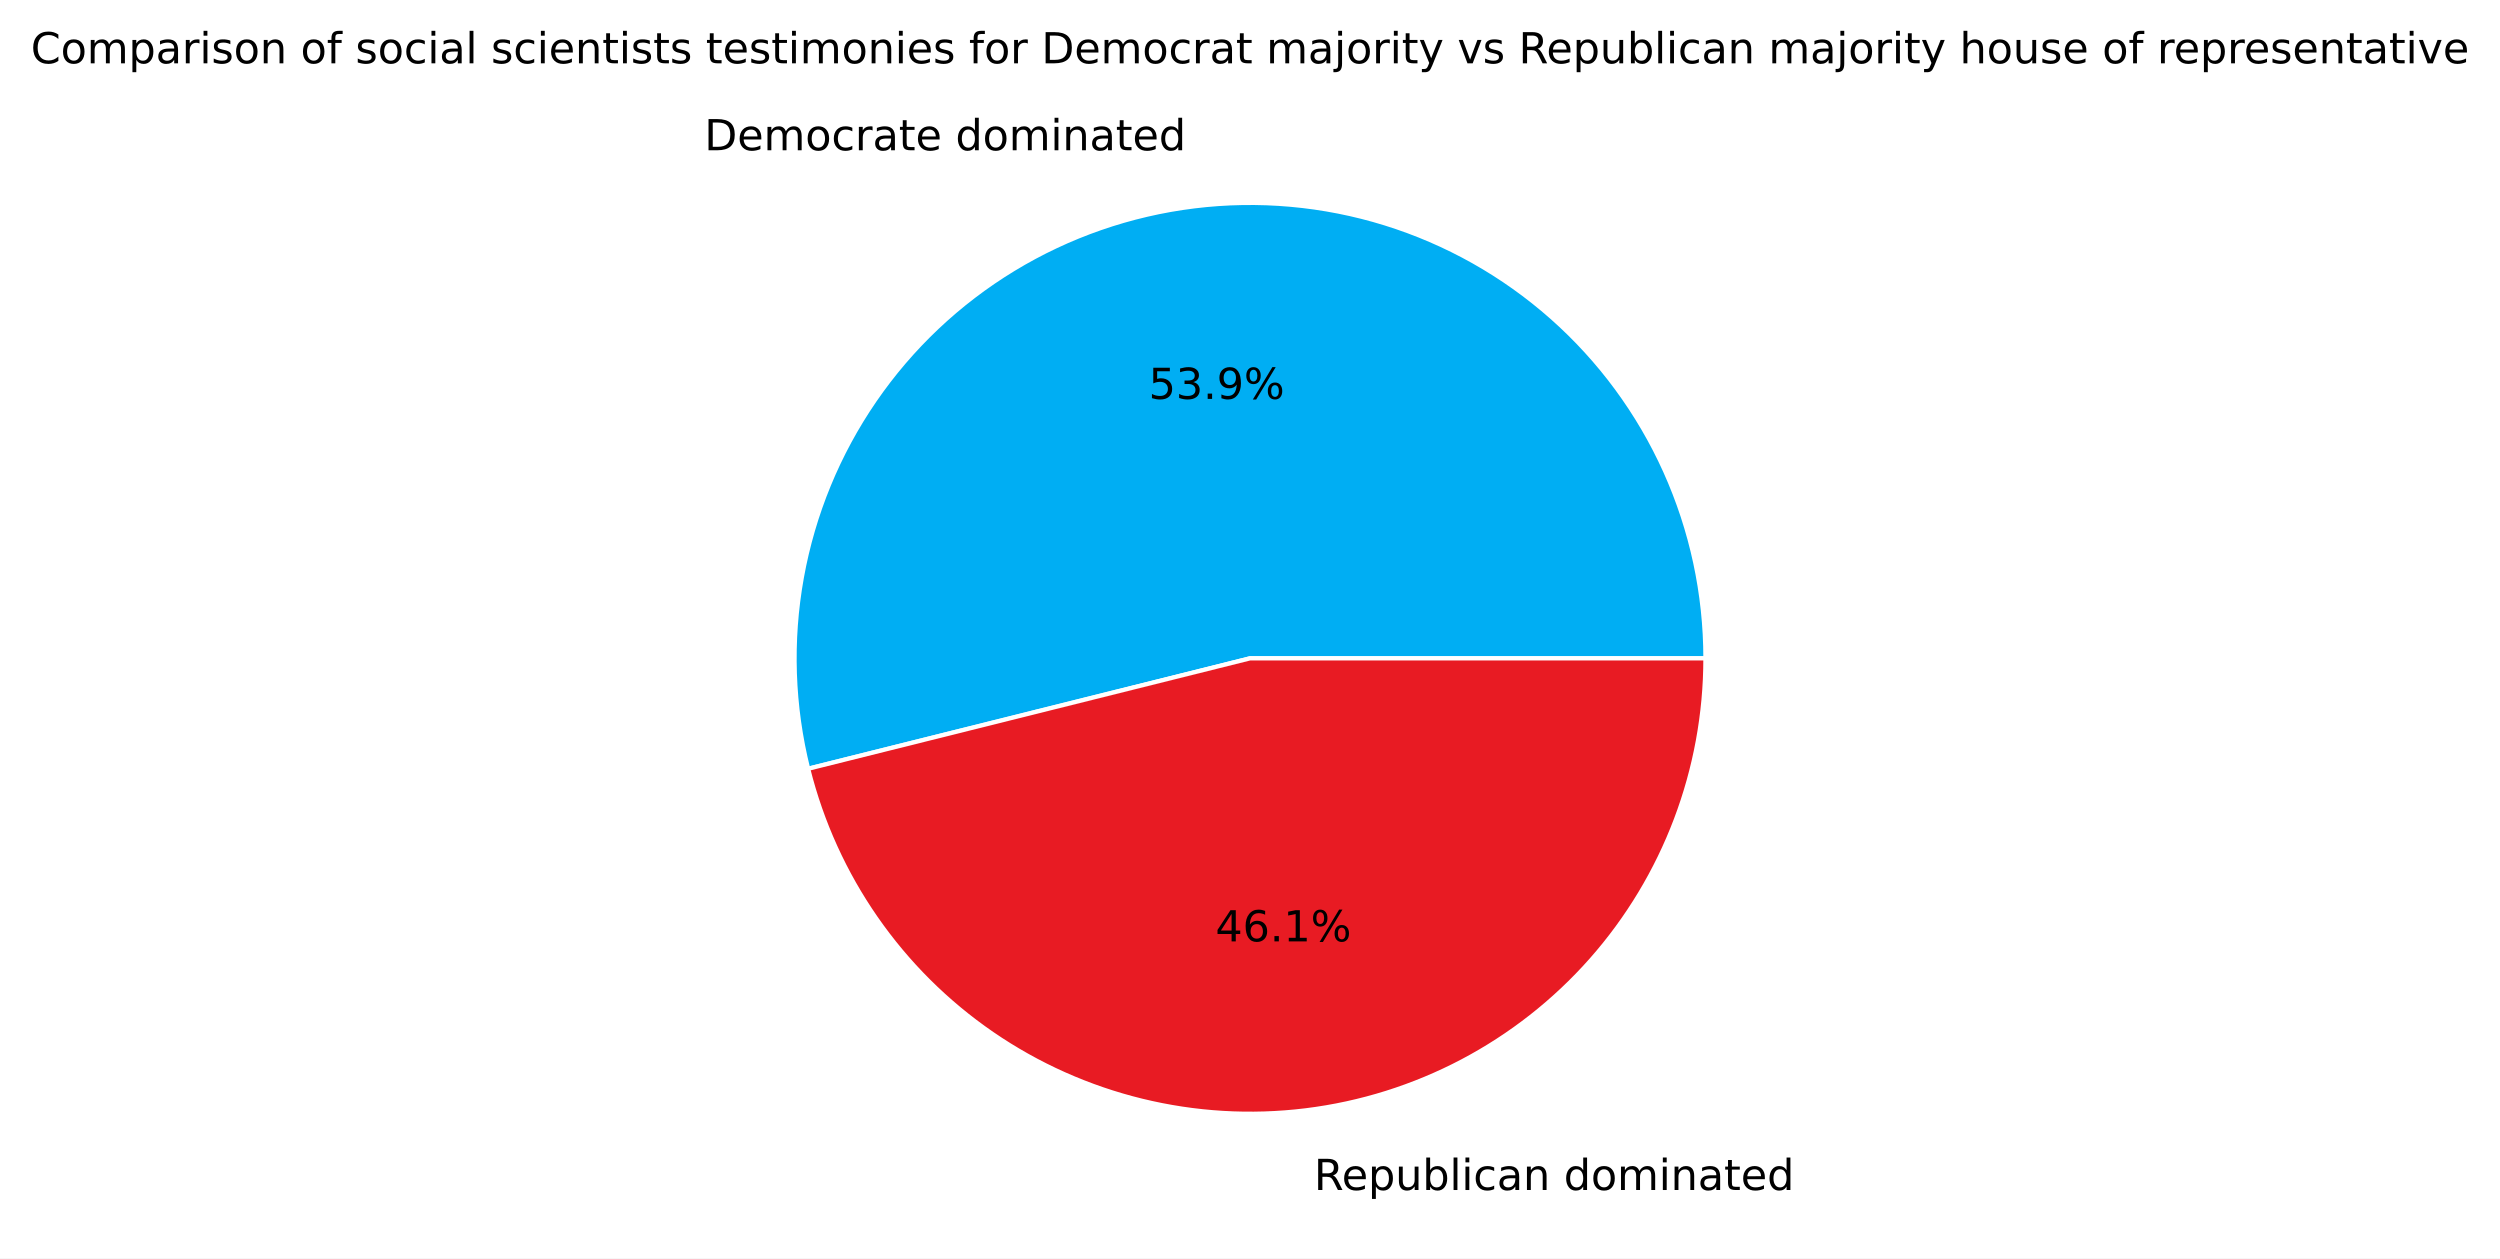
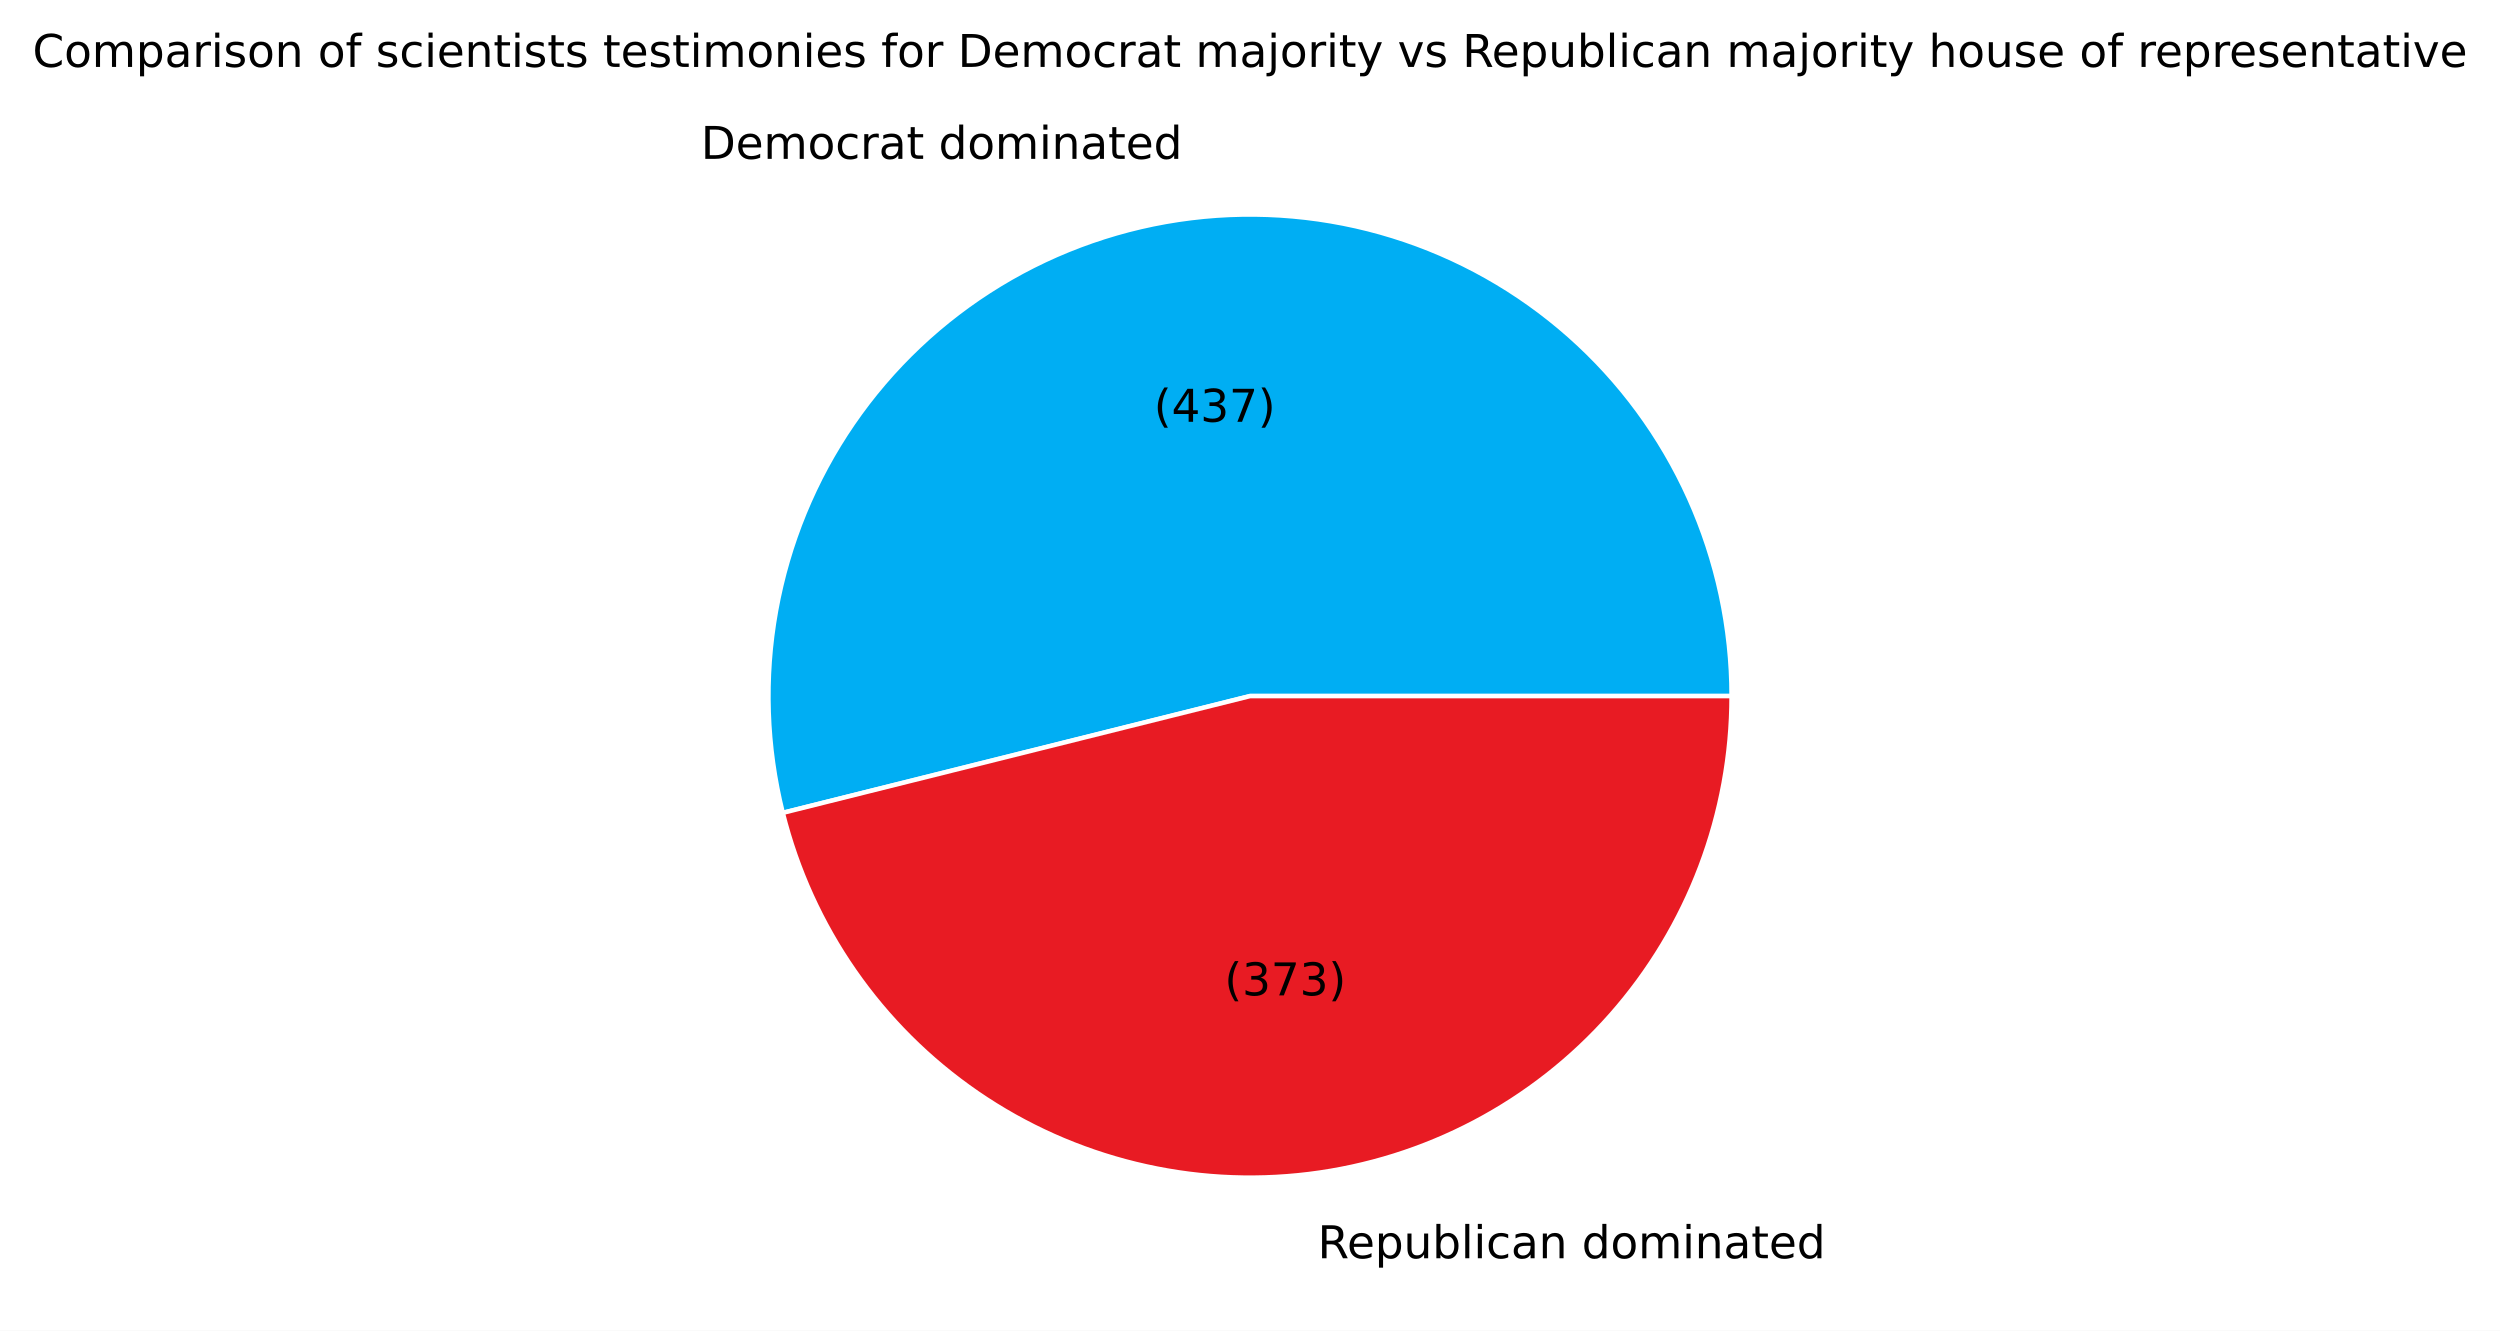
- <svg xmlns="http://www.w3.org/2000/svg" xmlns:xlink="http://www.w3.org/1999/xlink" width="584.255pt" height="294.11pt" viewBox="0 0 584.255 294.11" version="1.1">
+ <svg xmlns="http://www.w3.org/2000/svg" xmlns:xlink="http://www.w3.org/1999/xlink" width="552.566pt" height="294.11pt" viewBox="0 0 552.566 294.11" version="1.1">
  <defs>
    <style type="text/css">*{stroke-linejoin: round; stroke-linecap: butt}</style>
  </defs>
  <g id="figure_1">
    <g id="patch_1">
-       <path d="M 0 294.11  L 584.255 294.11  L 584.255 0  L 0 0  z " style="fill: #ffffff" />
+       <path d="M 0 294.11  L 552.566 294.11  L 552.566 0  L 0 0  z " style="fill: #ffffff" />
    </g>
    <g id="axes_1">
      <g id="patch_2">
-         <path d="M 398.572 153.854  C 398.572 138.779 395.369 123.874 389.177 110.129  C 382.984 96.384 373.942 84.111 362.649 74.123  C 351.357 64.135 338.071 56.659 323.673 52.191  C 309.274 47.724 294.09 46.365 279.127 48.206  C 264.165 50.048 249.763 55.047 236.877 62.872  C 223.991 70.697 212.914 81.17 204.38 93.598  C 195.846 106.025 190.048 120.125 187.373 134.961  C 184.697 149.797 185.203 165.034 188.858 179.66  L 292.127 153.854  L 398.572 153.854  z " style="fill: #00aef3; stroke: #ffffff; stroke-linejoin: miter" />
+         <path d="M 382.728 153.854  C 382.728 138.779 379.525 123.874 373.332 110.129  C 367.14 96.384 358.097 84.111 346.805 74.123  C 335.513 64.135 322.226 56.659 307.828 52.191  C 293.43 47.724 278.245 46.365 263.283 48.206  C 248.32 50.048 233.918 55.047 221.032 62.872  C 208.147 70.697 197.069 81.17 188.535 93.598  C 180.001 106.025 174.204 120.125 171.528 134.961  C 168.852 149.797 169.359 165.034 173.013 179.66  L 276.283 153.854  L 382.728 153.854  z " style="fill: #00aef3; stroke: #ffffff; stroke-linejoin: miter" />
      </g>
      <g id="patch_3">
-         <path d="M 188.858 179.66  C 195.154 204.857 210.46 226.9 231.871 241.602  C 253.281 256.305 279.349 262.674 305.127 259.502  C 330.905 256.33 354.652 243.831 371.859 224.376  C 389.066 204.922 398.572 179.827 398.572 153.854  L 292.127 153.854  L 188.858 179.66  z " style="fill: #e81b23; stroke: #ffffff; stroke-linejoin: miter" />
+         <path d="M 173.013 179.66  C 179.31 204.857 194.616 226.9 216.026 241.602  C 237.437 256.305 263.505 262.674 289.283 259.502  C 315.061 256.33 338.807 243.831 356.014 224.376  C 373.222 204.922 382.728 179.827 382.728 153.854  L 276.283 153.854  L 173.013 179.66  z " style="fill: #e81b23; stroke: #ffffff; stroke-linejoin: miter" />
      </g>
      <g id="matplotlib.axis_1" />
      <g id="matplotlib.axis_2" />
      <g id="text_1">
-         <g transform="translate(164.6024 35.11863) scale(0.1 -0.1)">
+         <g transform="translate(154.911 35.11863) scale(0.1 -0.1)">
          <defs>
            <path id="DejaVuSans-44" d="M 1259 4147  L 1259 519  L 2022 519  Q 2988 519 3436 956  Q 3884 1394 3884 2338  Q 3884 3275 3436 3711  Q 2988 4147 2022 4147  L 1259 4147  z M 628 4666  L 1925 4666  Q 3281 4666 3915 4102  Q 4550 3538 4550 2338  Q 4550 1131 3912 565  Q 3275 0 1925 0  L 628 0  L 628 4666  z " transform="scale(0.015625)" />
            <path id="DejaVuSans-65" d="M 3597 1894  L 3597 1613  L 953 1613  Q 991 1019 1311 708  Q 1631 397 2203 397  Q 2534 397 2845 478  Q 3156 559 3463 722  L 3463 178  Q 3153 47 2828 -22  Q 2503 -91 2169 -91  Q 1331 -91 842 396  Q 353 884 353 1716  Q 353 2575 817 3079  Q 1281 3584 2069 3584  Q 2775 3584 3186 3129  Q 3597 2675 3597 1894  z M 3022 2063  Q 3016 2534 2758 2815  Q 2500 3097 2075 3097  Q 1594 3097 1305 2825  Q 1016 2553 972 2059  L 3022 2063  z " transform="scale(0.015625)" />
            <path id="DejaVuSans-6d" d="M 3328 2828  Q 3544 3216 3844 3400  Q 4144 3584 4550 3584  Q 5097 3584 5394 3201  Q 5691 2819 5691 2113  L 5691 0  L 5113 0  L 5113 2094  Q 5113 2597 4934 2840  Q 4756 3084 4391 3084  Q 3944 3084 3684 2787  Q 3425 2491 3425 1978  L 3425 0  L 2847 0  L 2847 2094  Q 2847 2600 2669 2842  Q 2491 3084 2119 3084  Q 1678 3084 1418 2786  Q 1159 2488 1159 1978  L 1159 0  L 581 0  L 581 3500  L 1159 3500  L 1159 2956  Q 1356 3278 1631 3431  Q 1906 3584 2284 3584  Q 2666 3584 2933 3390  Q 3200 3197 3328 2828  z " transform="scale(0.015625)" />
            <path id="DejaVuSans-6f" d="M 1959 3097  Q 1497 3097 1228 2736  Q 959 2375 959 1747  Q 959 1119 1226 758  Q 1494 397 1959 397  Q 2419 397 2687 759  Q 2956 1122 2956 1747  Q 2956 2369 2687 2733  Q 2419 3097 1959 3097  z M 1959 3584  Q 2709 3584 3137 3096  Q 3566 2609 3566 1747  Q 3566 888 3137 398  Q 2709 -91 1959 -91  Q 1206 -91 779 398  Q 353 888 353 1747  Q 353 2609 779 3096  Q 1206 3584 1959 3584  z " transform="scale(0.015625)" />
            <path id="DejaVuSans-63" d="M 3122 3366  L 3122 2828  Q 2878 2963 2633 3030  Q 2388 3097 2138 3097  Q 1578 3097 1268 2742  Q 959 2388 959 1747  Q 959 1106 1268 751  Q 1578 397 2138 397  Q 2388 397 2633 464  Q 2878 531 3122 666  L 3122 134  Q 2881 22 2623 -34  Q 2366 -91 2075 -91  Q 1284 -91 818 406  Q 353 903 353 1747  Q 353 2603 823 3093  Q 1294 3584 2113 3584  Q 2378 3584 2631 3529  Q 2884 3475 3122 3366  z " transform="scale(0.015625)" />
            <path id="DejaVuSans-72" d="M 2631 2963  Q 2534 3019 2420 3045  Q 2306 3072 2169 3072  Q 1681 3072 1420 2755  Q 1159 2438 1159 1844  L 1159 0  L 581 0  L 581 3500  L 1159 3500  L 1159 2956  Q 1341 3275 1631 3429  Q 1922 3584 2338 3584  Q 2397 3584 2469 3576  Q 2541 3569 2628 3553  L 2631 2963  z " transform="scale(0.015625)" />
            <path id="DejaVuSans-61" d="M 2194 1759  Q 1497 1759 1228 1600  Q 959 1441 959 1056  Q 959 750 1161 570  Q 1363 391 1709 391  Q 2188 391 2477 730  Q 2766 1069 2766 1631  L 2766 1759  L 2194 1759  z M 3341 1997  L 3341 0  L 2766 0  L 2766 531  Q 2569 213 2275 61  Q 1981 -91 1556 -91  Q 1019 -91 701 211  Q 384 513 384 1019  Q 384 1609 779 1909  Q 1175 2209 1959 2209  L 2766 2209  L 2766 2266  Q 2766 2663 2505 2880  Q 2244 3097 1772 3097  Q 1472 3097 1187 3025  Q 903 2953 641 2809  L 641 3341  Q 956 3463 1253 3523  Q 1550 3584 1831 3584  Q 2591 3584 2966 3190  Q 3341 2797 3341 1997  z " transform="scale(0.015625)" />
            <path id="DejaVuSans-74" d="M 1172 4494  L 1172 3500  L 2356 3500  L 2356 3053  L 1172 3053  L 1172 1153  Q 1172 725 1289 603  Q 1406 481 1766 481  L 2356 481  L 2356 0  L 1766 0  Q 1100 0 847 248  Q 594 497 594 1153  L 594 3053  L 172 3053  L 172 3500  L 594 3500  L 594 4494  L 1172 4494  z " transform="scale(0.015625)" />
            <path id="DejaVuSans-20" transform="scale(0.015625)" />
            <path id="DejaVuSans-64" d="M 2906 2969  L 2906 4863  L 3481 4863  L 3481 0  L 2906 0  L 2906 525  Q 2725 213 2448 61  Q 2172 -91 1784 -91  Q 1150 -91 751 415  Q 353 922 353 1747  Q 353 2572 751 3078  Q 1150 3584 1784 3584  Q 2172 3584 2448 3432  Q 2725 3281 2906 2969  z M 947 1747  Q 947 1113 1208 752  Q 1469 391 1925 391  Q 2381 391 2643 752  Q 2906 1113 2906 1747  Q 2906 2381 2643 2742  Q 2381 3103 1925 3103  Q 1469 3103 1208 2742  Q 947 2381 947 1747  z " transform="scale(0.015625)" />
            <path id="DejaVuSans-69" d="M 603 3500  L 1178 3500  L 1178 0  L 603 0  L 603 3500  z M 603 4863  L 1178 4863  L 1178 4134  L 603 4134  L 603 4863  z " transform="scale(0.015625)" />
            <path id="DejaVuSans-6e" d="M 3513 2113  L 3513 0  L 2938 0  L 2938 2094  Q 2938 2591 2744 2837  Q 2550 3084 2163 3084  Q 1697 3084 1428 2787  Q 1159 2491 1159 1978  L 1159 0  L 581 0  L 581 3500  L 1159 3500  L 1159 2956  Q 1366 3272 1645 3428  Q 1925 3584 2291 3584  Q 2894 3584 3203 3211  Q 3513 2838 3513 2113  z " transform="scale(0.015625)" />
          </defs>
          <use xlink:href="#DejaVuSans-44" />
          <use xlink:href="#DejaVuSans-65" x="77.002" />
          <use xlink:href="#DejaVuSans-6d" x="138.525" />
          <use xlink:href="#DejaVuSans-6f" x="235.938" />
          <use xlink:href="#DejaVuSans-63" x="297.119" />
          <use xlink:href="#DejaVuSans-72" x="352.1" />
          <use xlink:href="#DejaVuSans-61" x="393.213" />
          <use xlink:href="#DejaVuSans-74" x="454.492" />
-           <use xlink:href="#DejaVuSans-65" x="493.701" />
-           <use xlink:href="#DejaVuSans-20" x="555.225" />
-           <use xlink:href="#DejaVuSans-64" x="587.012" />
-           <use xlink:href="#DejaVuSans-6f" x="650.488" />
-           <use xlink:href="#DejaVuSans-6d" x="711.67" />
-           <use xlink:href="#DejaVuSans-69" x="809.082" />
-           <use xlink:href="#DejaVuSans-6e" x="836.865" />
-           <use xlink:href="#DejaVuSans-61" x="900.244" />
-           <use xlink:href="#DejaVuSans-74" x="961.523" />
-           <use xlink:href="#DejaVuSans-65" x="1000.732" />
-           <use xlink:href="#DejaVuSans-64" x="1062.256" />
+           <use xlink:href="#DejaVuSans-20" x="493.701" />
+           <use xlink:href="#DejaVuSans-64" x="525.488" />
+           <use xlink:href="#DejaVuSans-6f" x="588.965" />
+           <use xlink:href="#DejaVuSans-6d" x="650.146" />
+           <use xlink:href="#DejaVuSans-69" x="747.559" />
+           <use xlink:href="#DejaVuSans-6e" x="775.342" />
+           <use xlink:href="#DejaVuSans-61" x="838.721" />
+           <use xlink:href="#DejaVuSans-74" x="900" />
+           <use xlink:href="#DejaVuSans-65" x="939.209" />
+           <use xlink:href="#DejaVuSans-64" x="1000.732" />
        </g>
      </g>
      <g id="text_2">
-         <g transform="translate(268.4438 93.22502) scale(0.1 -0.1)">
-           <defs>
-             <path id="DejaVuSans-35" d="M 691 4666  L 3169 4666  L 3169 4134  L 1269 4134  L 1269 2991  Q 1406 3038 1543 3061  Q 1681 3084 1819 3084  Q 2600 3084 3056 2656  Q 3513 2228 3513 1497  Q 3513 744 3044 326  Q 2575 -91 1722 -91  Q 1428 -91 1123 -41  Q 819 9 494 109  L 494 744  Q 775 591 1075 516  Q 1375 441 1709 441  Q 2250 441 2565 725  Q 2881 1009 2881 1497  Q 2881 1984 2565 2268  Q 2250 2553 1709 2553  Q 1456 2553 1204 2497  Q 953 2441 691 2322  L 691 4666  z " transform="scale(0.015625)" />
+         <g transform="translate(255.0375 93.22502) scale(0.1 -0.1)">
+           <defs>
+             <path id="DejaVuSans-28" d="M 1984 4856  Q 1566 4138 1362 3434  Q 1159 2731 1159 2009  Q 1159 1288 1364 580  Q 1569 -128 1984 -844  L 1484 -844  Q 1016 -109 783 600  Q 550 1309 550 2009  Q 550 2706 781 3412  Q 1013 4119 1484 4856  L 1984 4856  z " transform="scale(0.015625)" />
+             <path id="DejaVuSans-34" d="M 2419 4116  L 825 1625  L 2419 1625  L 2419 4116  z M 2253 4666  L 3047 4666  L 3047 1625  L 3713 1625  L 3713 1100  L 3047 1100  L 3047 0  L 2419 0  L 2419 1100  L 313 1100  L 313 1709  L 2253 4666  z " transform="scale(0.015625)" />
            <path id="DejaVuSans-33" d="M 2597 2516  Q 3050 2419 3304 2112  Q 3559 1806 3559 1356  Q 3559 666 3084 287  Q 2609 -91 1734 -91  Q 1441 -91 1130 -33  Q 819 25 488 141  L 488 750  Q 750 597 1062 519  Q 1375 441 1716 441  Q 2309 441 2620 675  Q 2931 909 2931 1356  Q 2931 1769 2642 2001  Q 2353 2234 1838 2234  L 1294 2234  L 1294 2753  L 1863 2753  Q 2328 2753 2575 2939  Q 2822 3125 2822 3475  Q 2822 3834 2567 4026  Q 2313 4219 1838 4219  Q 1578 4219 1281 4162  Q 984 4106 628 3988  L 628 4550  Q 988 4650 1302 4700  Q 1616 4750 1894 4750  Q 2613 4750 3031 4423  Q 3450 4097 3450 3541  Q 3450 3153 3228 2886  Q 3006 2619 2597 2516  z " transform="scale(0.015625)" />
-             <path id="DejaVuSans-2e" d="M 684 794  L 1344 794  L 1344 0  L 684 0  L 684 794  z " transform="scale(0.015625)" />
-             <path id="DejaVuSans-39" d="M 703 97  L 703 672  Q 941 559 1184 500  Q 1428 441 1663 441  Q 2288 441 2617 861  Q 2947 1281 2994 2138  Q 2813 1869 2534 1725  Q 2256 1581 1919 1581  Q 1219 1581 811 2004  Q 403 2428 403 3163  Q 403 3881 828 4315  Q 1253 4750 1959 4750  Q 2769 4750 3195 4129  Q 3622 3509 3622 2328  Q 3622 1225 3098 567  Q 2575 -91 1691 -91  Q 1453 -91 1209 -44  Q 966 3 703 97  z M 1959 2075  Q 2384 2075 2632 2365  Q 2881 2656 2881 3163  Q 2881 3666 2632 3958  Q 2384 4250 1959 4250  Q 1534 4250 1286 3958  Q 1038 3666 1038 3163  Q 1038 2656 1286 2365  Q 1534 2075 1959 2075  z " transform="scale(0.015625)" />
-             <path id="DejaVuSans-25" d="M 4653 2053  Q 4381 2053 4226 1822  Q 4072 1591 4072 1178  Q 4072 772 4226 539  Q 4381 306 4653 306  Q 4919 306 5073 539  Q 5228 772 5228 1178  Q 5228 1588 5073 1820  Q 4919 2053 4653 2053  z M 4653 2450  Q 5147 2450 5437 2106  Q 5728 1763 5728 1178  Q 5728 594 5436 251  Q 5144 -91 4653 -91  Q 4153 -91 3862 251  Q 3572 594 3572 1178  Q 3572 1766 3864 2108  Q 4156 2450 4653 2450  z M 1428 4353  Q 1159 4353 1004 4120  Q 850 3888 850 3481  Q 850 3069 1003 2837  Q 1156 2606 1428 2606  Q 1700 2606 1854 2837  Q 2009 3069 2009 3481  Q 2009 3884 1853 4118  Q 1697 4353 1428 4353  z M 4250 4750  L 4750 4750  L 1831 -91  L 1331 -91  L 4250 4750  z M 1428 4750  Q 1922 4750 2215 4408  Q 2509 4066 2509 3481  Q 2509 2891 2217 2550  Q 1925 2209 1428 2209  Q 931 2209 642 2551  Q 353 2894 353 3481  Q 353 4063 643 4406  Q 934 4750 1428 4750  z " transform="scale(0.015625)" />
-           </defs>
-           <use xlink:href="#DejaVuSans-35" />
-           <use xlink:href="#DejaVuSans-33" x="63.623" />
-           <use xlink:href="#DejaVuSans-2e" x="127.246" />
-           <use xlink:href="#DejaVuSans-39" x="159.033" />
-           <use xlink:href="#DejaVuSans-25" x="222.656" />
+             <path id="DejaVuSans-37" d="M 525 4666  L 3525 4666  L 3525 4397  L 1831 0  L 1172 0  L 2766 4134  L 525 4134  L 525 4666  z " transform="scale(0.015625)" />
+             <path id="DejaVuSans-29" d="M 513 4856  L 1013 4856  Q 1481 4119 1714 3412  Q 1947 2706 1947 2009  Q 1947 1309 1714 600  Q 1481 -109 1013 -844  L 513 -844  Q 928 -128 1133 580  Q 1338 1288 1338 2009  Q 1338 2731 1133 3434  Q 928 4138 513 4856  z " transform="scale(0.015625)" />
+           </defs>
+           <use xlink:href="#DejaVuSans-28" />
+           <use xlink:href="#DejaVuSans-34" x="39.014" />
+           <use xlink:href="#DejaVuSans-33" x="102.637" />
+           <use xlink:href="#DejaVuSans-37" x="166.26" />
+           <use xlink:href="#DejaVuSans-29" x="229.883" />
        </g>
      </g>
      <g id="text_3">
-         <g transform="translate(307.0773 278.109) scale(0.1 -0.1)">
+         <g transform="translate(291.2328 278.109) scale(0.1 -0.1)">
          <defs>
            <path id="DejaVuSans-52" d="M 2841 2188  Q 3044 2119 3236 1894  Q 3428 1669 3622 1275  L 4263 0  L 3584 0  L 2988 1197  Q 2756 1666 2539 1819  Q 2322 1972 1947 1972  L 1259 1972  L 1259 0  L 628 0  L 628 4666  L 2053 4666  Q 2853 4666 3247 4331  Q 3641 3997 3641 3322  Q 3641 2881 3436 2590  Q 3231 2300 2841 2188  z M 1259 4147  L 1259 2491  L 2053 2491  Q 2509 2491 2742 2702  Q 2975 2913 2975 3322  Q 2975 3731 2742 3939  Q 2509 4147 2053 4147  L 1259 4147  z " transform="scale(0.015625)" />
            <path id="DejaVuSans-70" d="M 1159 525  L 1159 -1331  L 581 -1331  L 581 3500  L 1159 3500  L 1159 2969  Q 1341 3281 1617 3432  Q 1894 3584 2278 3584  Q 2916 3584 3314 3078  Q 3713 2572 3713 1747  Q 3713 922 3314 415  Q 2916 -91 2278 -91  Q 1894 -91 1617 61  Q 1341 213 1159 525  z M 3116 1747  Q 3116 2381 2855 2742  Q 2594 3103 2138 3103  Q 1681 3103 1420 2742  Q 1159 2381 1159 1747  Q 1159 1113 1420 752  Q 1681 391 2138 391  Q 2594 391 2855 752  Q 3116 1113 3116 1747  z " transform="scale(0.015625)" />
            <path id="DejaVuSans-75" d="M 544 1381  L 544 3500  L 1119 3500  L 1119 1403  Q 1119 906 1312 657  Q 1506 409 1894 409  Q 2359 409 2629 706  Q 2900 1003 2900 1516  L 2900 3500  L 3475 3500  L 3475 0  L 2900 0  L 2900 538  Q 2691 219 2414 64  Q 2138 -91 1772 -91  Q 1169 -91 856 284  Q 544 659 544 1381  z M 1991 3584  L 1991 3584  z " transform="scale(0.015625)" />
            <path id="DejaVuSans-62" d="M 3116 1747  Q 3116 2381 2855 2742  Q 2594 3103 2138 3103  Q 1681 3103 1420 2742  Q 1159 2381 1159 1747  Q 1159 1113 1420 752  Q 1681 391 2138 391  Q 2594 391 2855 752  Q 3116 1113 3116 1747  z M 1159 2969  Q 1341 3281 1617 3432  Q 1894 3584 2278 3584  Q 2916 3584 3314 3078  Q 3713 2572 3713 1747  Q 3713 922 3314 415  Q 2916 -91 2278 -91  Q 1894 -91 1617 61  Q 1341 213 1159 525  L 1159 0  L 581 0  L 581 4863  L 1159 4863  L 1159 2969  z " transform="scale(0.015625)" />
            <path id="DejaVuSans-6c" d="M 603 4863  L 1178 4863  L 1178 0  L 603 0  L 603 4863  z " transform="scale(0.015625)" />
          </defs>
          <use xlink:href="#DejaVuSans-52" />
          <use xlink:href="#DejaVuSans-65" x="64.982" />
          <use xlink:href="#DejaVuSans-70" x="126.506" />
          <use xlink:href="#DejaVuSans-75" x="189.982" />
          <use xlink:href="#DejaVuSans-62" x="253.361" />
          <use xlink:href="#DejaVuSans-6c" x="316.838" />
          <use xlink:href="#DejaVuSans-69" x="344.621" />
          <use xlink:href="#DejaVuSans-63" x="372.404" />
          <use xlink:href="#DejaVuSans-61" x="427.385" />
          <use xlink:href="#DejaVuSans-6e" x="488.664" />
          <use xlink:href="#DejaVuSans-20" x="552.043" />
          <use xlink:href="#DejaVuSans-64" x="583.83" />
          <use xlink:href="#DejaVuSans-6f" x="647.307" />
          <use xlink:href="#DejaVuSans-6d" x="708.488" />
          <use xlink:href="#DejaVuSans-69" x="805.9" />
          <use xlink:href="#DejaVuSans-6e" x="833.684" />
          <use xlink:href="#DejaVuSans-61" x="897.062" />
          <use xlink:href="#DejaVuSans-74" x="958.342" />
          <use xlink:href="#DejaVuSans-65" x="997.551" />
          <use xlink:href="#DejaVuSans-64" x="1059.074" />
        </g>
      </g>
      <g id="text_4">
-         <g transform="translate(284.0437 220.0026) scale(0.1 -0.1)">
-           <defs>
-             <path id="DejaVuSans-34" d="M 2419 4116  L 825 1625  L 2419 1625  L 2419 4116  z M 2253 4666  L 3047 4666  L 3047 1625  L 3713 1625  L 3713 1100  L 3047 1100  L 3047 0  L 2419 0  L 2419 1100  L 313 1100  L 313 1709  L 2253 4666  z " transform="scale(0.015625)" />
-             <path id="DejaVuSans-36" d="M 2113 2584  Q 1688 2584 1439 2293  Q 1191 2003 1191 1497  Q 1191 994 1439 701  Q 1688 409 2113 409  Q 2538 409 2786 701  Q 3034 994 3034 1497  Q 3034 2003 2786 2293  Q 2538 2584 2113 2584  z M 3366 4563  L 3366 3988  Q 3128 4100 2886 4159  Q 2644 4219 2406 4219  Q 1781 4219 1451 3797  Q 1122 3375 1075 2522  Q 1259 2794 1537 2939  Q 1816 3084 2150 3084  Q 2853 3084 3261 2657  Q 3669 2231 3669 1497  Q 3669 778 3244 343  Q 2819 -91 2113 -91  Q 1303 -91 875 529  Q 447 1150 447 2328  Q 447 3434 972 4092  Q 1497 4750 2381 4750  Q 2619 4750 2861 4703  Q 3103 4656 3366 4563  z " transform="scale(0.015625)" />
-             <path id="DejaVuSans-31" d="M 794 531  L 1825 531  L 1825 4091  L 703 3866  L 703 4441  L 1819 4666  L 2450 4666  L 2450 531  L 3481 531  L 3481 0  L 794 0  L 794 531  z " transform="scale(0.015625)" />
-           </defs>
-           <use xlink:href="#DejaVuSans-34" />
-           <use xlink:href="#DejaVuSans-36" x="63.623" />
-           <use xlink:href="#DejaVuSans-2e" x="127.246" />
-           <use xlink:href="#DejaVuSans-31" x="159.033" />
-           <use xlink:href="#DejaVuSans-25" x="222.656" />
+         <g transform="translate(270.6375 220.0026) scale(0.1 -0.1)">
+           <use xlink:href="#DejaVuSans-28" />
+           <use xlink:href="#DejaVuSans-33" x="39.014" />
+           <use xlink:href="#DejaVuSans-37" x="102.637" />
+           <use xlink:href="#DejaVuSans-33" x="166.26" />
+           <use xlink:href="#DejaVuSans-29" x="229.883" />
        </g>
      </g>
      <g id="text_5">
        <g transform="translate(7.2 14.79844) scale(0.1 -0.1)">
          <defs>
            <path id="DejaVuSans-43" d="M 4122 4306  L 4122 3641  Q 3803 3938 3442 4084  Q 3081 4231 2675 4231  Q 1875 4231 1450 3742  Q 1025 3253 1025 2328  Q 1025 1406 1450 917  Q 1875 428 2675 428  Q 3081 428 3442 575  Q 3803 722 4122 1019  L 4122 359  Q 3791 134 3420 21  Q 3050 -91 2638 -91  Q 1578 -91 968 557  Q 359 1206 359 2328  Q 359 3453 968 4101  Q 1578 4750 2638 4750  Q 3056 4750 3426 4639  Q 3797 4528 4122 4306  z " transform="scale(0.015625)" />
            <path id="DejaVuSans-73" d="M 2834 3397  L 2834 2853  Q 2591 2978 2328 3040  Q 2066 3103 1784 3103  Q 1356 3103 1142 2972  Q 928 2841 928 2578  Q 928 2378 1081 2264  Q 1234 2150 1697 2047  L 1894 2003  Q 2506 1872 2764 1633  Q 3022 1394 3022 966  Q 3022 478 2636 193  Q 2250 -91 1575 -91  Q 1294 -91 989 -36  Q 684 19 347 128  L 347 722  Q 666 556 975 473  Q 1284 391 1588 391  Q 1994 391 2212 530  Q 2431 669 2431 922  Q 2431 1156 2273 1281  Q 2116 1406 1581 1522  L 1381 1569  Q 847 1681 609 1914  Q 372 2147 372 2553  Q 372 3047 722 3315  Q 1072 3584 1716 3584  Q 2034 3584 2315 3537  Q 2597 3491 2834 3397  z " transform="scale(0.015625)" />
            <path id="DejaVuSans-66" d="M 2375 4863  L 2375 4384  L 1825 4384  Q 1516 4384 1395 4259  Q 1275 4134 1275 3809  L 1275 3500  L 2222 3500  L 2222 3053  L 1275 3053  L 1275 0  L 697 0  L 697 3053  L 147 3053  L 147 3500  L 697 3500  L 697 3744  Q 697 4328 969 4595  Q 1241 4863 1831 4863  L 2375 4863  z " transform="scale(0.015625)" />
            <path id="DejaVuSans-6a" d="M 603 3500  L 1178 3500  L 1178 -63  Q 1178 -731 923 -1031  Q 669 -1331 103 -1331  L -116 -1331  L -116 -844  L 38 -844  Q 366 -844 484 -692  Q 603 -541 603 -63  L 603 3500  z M 603 4863  L 1178 4863  L 1178 4134  L 603 4134  L 603 4863  z " transform="scale(0.015625)" />
            <path id="DejaVuSans-79" d="M 2059 -325  Q 1816 -950 1584 -1140  Q 1353 -1331 966 -1331  L 506 -1331  L 506 -850  L 844 -850  Q 1081 -850 1212 -737  Q 1344 -625 1503 -206  L 1606 56  L 191 3500  L 800 3500  L 1894 763  L 2988 3500  L 3597 3500  L 2059 -325  z " transform="scale(0.015625)" />
            <path id="DejaVuSans-76" d="M 191 3500  L 800 3500  L 1894 563  L 2988 3500  L 3597 3500  L 2284 0  L 1503 0  L 191 3500  z " transform="scale(0.015625)" />
            <path id="DejaVuSans-68" d="M 3513 2113  L 3513 0  L 2938 0  L 2938 2094  Q 2938 2591 2744 2837  Q 2550 3084 2163 3084  Q 1697 3084 1428 2787  Q 1159 2491 1159 1978  L 1159 0  L 581 0  L 581 4863  L 1159 4863  L 1159 2956  Q 1366 3272 1645 3428  Q 1925 3584 2291 3584  Q 2894 3584 3203 3211  Q 3513 2838 3513 2113  z " transform="scale(0.015625)" />
          </defs>
          <use xlink:href="#DejaVuSans-43" />
          <use xlink:href="#DejaVuSans-6f" x="69.824" />
          <use xlink:href="#DejaVuSans-6d" x="131.006" />
          <use xlink:href="#DejaVuSans-70" x="228.418" />
          <use xlink:href="#DejaVuSans-61" x="291.895" />
          <use xlink:href="#DejaVuSans-72" x="353.174" />
          <use xlink:href="#DejaVuSans-69" x="394.287" />
          <use xlink:href="#DejaVuSans-73" x="422.07" />
          <use xlink:href="#DejaVuSans-6f" x="474.17" />
          <use xlink:href="#DejaVuSans-6e" x="535.352" />
          <use xlink:href="#DejaVuSans-20" x="598.73" />
          <use xlink:href="#DejaVuSans-6f" x="630.518" />
          <use xlink:href="#DejaVuSans-66" x="691.699" />
          <use xlink:href="#DejaVuSans-20" x="726.904" />
          <use xlink:href="#DejaVuSans-73" x="758.691" />
-           <use xlink:href="#DejaVuSans-6f" x="810.791" />
-           <use xlink:href="#DejaVuSans-63" x="871.973" />
-           <use xlink:href="#DejaVuSans-69" x="926.953" />
-           <use xlink:href="#DejaVuSans-61" x="954.736" />
-           <use xlink:href="#DejaVuSans-6c" x="1016.016" />
-           <use xlink:href="#DejaVuSans-20" x="1043.799" />
-           <use xlink:href="#DejaVuSans-73" x="1075.586" />
-           <use xlink:href="#DejaVuSans-63" x="1127.686" />
-           <use xlink:href="#DejaVuSans-69" x="1182.666" />
-           <use xlink:href="#DejaVuSans-65" x="1210.449" />
-           <use xlink:href="#DejaVuSans-6e" x="1271.973" />
-           <use xlink:href="#DejaVuSans-74" x="1335.352" />
-           <use xlink:href="#DejaVuSans-69" x="1374.561" />
-           <use xlink:href="#DejaVuSans-73" x="1402.344" />
-           <use xlink:href="#DejaVuSans-74" x="1454.443" />
-           <use xlink:href="#DejaVuSans-73" x="1493.652" />
-           <use xlink:href="#DejaVuSans-20" x="1545.752" />
-           <use xlink:href="#DejaVuSans-74" x="1577.539" />
-           <use xlink:href="#DejaVuSans-65" x="1616.748" />
-           <use xlink:href="#DejaVuSans-73" x="1678.271" />
-           <use xlink:href="#DejaVuSans-74" x="1730.371" />
-           <use xlink:href="#DejaVuSans-69" x="1769.58" />
-           <use xlink:href="#DejaVuSans-6d" x="1797.363" />
-           <use xlink:href="#DejaVuSans-6f" x="1894.775" />
-           <use xlink:href="#DejaVuSans-6e" x="1955.957" />
-           <use xlink:href="#DejaVuSans-69" x="2019.336" />
-           <use xlink:href="#DejaVuSans-65" x="2047.119" />
-           <use xlink:href="#DejaVuSans-73" x="2108.643" />
-           <use xlink:href="#DejaVuSans-20" x="2160.742" />
-           <use xlink:href="#DejaVuSans-66" x="2192.529" />
-           <use xlink:href="#DejaVuSans-6f" x="2227.734" />
-           <use xlink:href="#DejaVuSans-72" x="2288.916" />
-           <use xlink:href="#DejaVuSans-20" x="2330.029" />
-           <use xlink:href="#DejaVuSans-44" x="2361.816" />
-           <use xlink:href="#DejaVuSans-65" x="2438.818" />
-           <use xlink:href="#DejaVuSans-6d" x="2500.342" />
-           <use xlink:href="#DejaVuSans-6f" x="2597.754" />
-           <use xlink:href="#DejaVuSans-63" x="2658.936" />
-           <use xlink:href="#DejaVuSans-72" x="2713.916" />
-           <use xlink:href="#DejaVuSans-61" x="2755.029" />
-           <use xlink:href="#DejaVuSans-74" x="2816.309" />
-           <use xlink:href="#DejaVuSans-20" x="2855.518" />
-           <use xlink:href="#DejaVuSans-6d" x="2887.305" />
-           <use xlink:href="#DejaVuSans-61" x="2984.717" />
-           <use xlink:href="#DejaVuSans-6a" x="3045.996" />
-           <use xlink:href="#DejaVuSans-6f" x="3073.779" />
-           <use xlink:href="#DejaVuSans-72" x="3134.961" />
-           <use xlink:href="#DejaVuSans-69" x="3176.074" />
-           <use xlink:href="#DejaVuSans-74" x="3203.857" />
-           <use xlink:href="#DejaVuSans-79" x="3243.066" />
-           <use xlink:href="#DejaVuSans-20" x="3302.246" />
-           <use xlink:href="#DejaVuSans-76" x="3334.033" />
-           <use xlink:href="#DejaVuSans-73" x="3393.213" />
-           <use xlink:href="#DejaVuSans-20" x="3445.312" />
-           <use xlink:href="#DejaVuSans-52" x="3477.1" />
-           <use xlink:href="#DejaVuSans-65" x="3542.082" />
-           <use xlink:href="#DejaVuSans-70" x="3603.605" />
-           <use xlink:href="#DejaVuSans-75" x="3667.082" />
-           <use xlink:href="#DejaVuSans-62" x="3730.461" />
-           <use xlink:href="#DejaVuSans-6c" x="3793.938" />
-           <use xlink:href="#DejaVuSans-69" x="3821.721" />
-           <use xlink:href="#DejaVuSans-63" x="3849.504" />
-           <use xlink:href="#DejaVuSans-61" x="3904.484" />
-           <use xlink:href="#DejaVuSans-6e" x="3965.764" />
-           <use xlink:href="#DejaVuSans-20" x="4029.143" />
-           <use xlink:href="#DejaVuSans-6d" x="4060.93" />
-           <use xlink:href="#DejaVuSans-61" x="4158.342" />
-           <use xlink:href="#DejaVuSans-6a" x="4219.621" />
-           <use xlink:href="#DejaVuSans-6f" x="4247.404" />
-           <use xlink:href="#DejaVuSans-72" x="4308.586" />
-           <use xlink:href="#DejaVuSans-69" x="4349.699" />
-           <use xlink:href="#DejaVuSans-74" x="4377.482" />
-           <use xlink:href="#DejaVuSans-79" x="4416.691" />
-           <use xlink:href="#DejaVuSans-20" x="4475.871" />
-           <use xlink:href="#DejaVuSans-68" x="4507.658" />
-           <use xlink:href="#DejaVuSans-6f" x="4571.037" />
-           <use xlink:href="#DejaVuSans-75" x="4632.219" />
-           <use xlink:href="#DejaVuSans-73" x="4695.598" />
-           <use xlink:href="#DejaVuSans-65" x="4747.697" />
-           <use xlink:href="#DejaVuSans-20" x="4809.221" />
-           <use xlink:href="#DejaVuSans-6f" x="4841.008" />
-           <use xlink:href="#DejaVuSans-66" x="4902.189" />
-           <use xlink:href="#DejaVuSans-20" x="4937.395" />
-           <use xlink:href="#DejaVuSans-72" x="4969.182" />
-           <use xlink:href="#DejaVuSans-65" x="5008.045" />
-           <use xlink:href="#DejaVuSans-70" x="5069.568" />
-           <use xlink:href="#DejaVuSans-72" x="5133.045" />
-           <use xlink:href="#DejaVuSans-65" x="5171.908" />
-           <use xlink:href="#DejaVuSans-73" x="5233.432" />
-           <use xlink:href="#DejaVuSans-65" x="5285.531" />
-           <use xlink:href="#DejaVuSans-6e" x="5347.055" />
-           <use xlink:href="#DejaVuSans-74" x="5410.434" />
-           <use xlink:href="#DejaVuSans-61" x="5449.643" />
-           <use xlink:href="#DejaVuSans-74" x="5510.922" />
-           <use xlink:href="#DejaVuSans-69" x="5550.131" />
-           <use xlink:href="#DejaVuSans-76" x="5577.914" />
-           <use xlink:href="#DejaVuSans-65" x="5637.094" />
+           <use xlink:href="#DejaVuSans-63" x="810.791" />
+           <use xlink:href="#DejaVuSans-69" x="865.771" />
+           <use xlink:href="#DejaVuSans-65" x="893.555" />
+           <use xlink:href="#DejaVuSans-6e" x="955.078" />
+           <use xlink:href="#DejaVuSans-74" x="1018.457" />
+           <use xlink:href="#DejaVuSans-69" x="1057.666" />
+           <use xlink:href="#DejaVuSans-73" x="1085.449" />
+           <use xlink:href="#DejaVuSans-74" x="1137.549" />
+           <use xlink:href="#DejaVuSans-73" x="1176.758" />
+           <use xlink:href="#DejaVuSans-20" x="1228.857" />
+           <use xlink:href="#DejaVuSans-74" x="1260.645" />
+           <use xlink:href="#DejaVuSans-65" x="1299.854" />
+           <use xlink:href="#DejaVuSans-73" x="1361.377" />
+           <use xlink:href="#DejaVuSans-74" x="1413.477" />
+           <use xlink:href="#DejaVuSans-69" x="1452.686" />
+           <use xlink:href="#DejaVuSans-6d" x="1480.469" />
+           <use xlink:href="#DejaVuSans-6f" x="1577.881" />
+           <use xlink:href="#DejaVuSans-6e" x="1639.062" />
+           <use xlink:href="#DejaVuSans-69" x="1702.441" />
+           <use xlink:href="#DejaVuSans-65" x="1730.225" />
+           <use xlink:href="#DejaVuSans-73" x="1791.748" />
+           <use xlink:href="#DejaVuSans-20" x="1843.848" />
+           <use xlink:href="#DejaVuSans-66" x="1875.635" />
+           <use xlink:href="#DejaVuSans-6f" x="1910.84" />
+           <use xlink:href="#DejaVuSans-72" x="1972.021" />
+           <use xlink:href="#DejaVuSans-20" x="2013.135" />
+           <use xlink:href="#DejaVuSans-44" x="2044.922" />
+           <use xlink:href="#DejaVuSans-65" x="2121.924" />
+           <use xlink:href="#DejaVuSans-6d" x="2183.447" />
+           <use xlink:href="#DejaVuSans-6f" x="2280.859" />
+           <use xlink:href="#DejaVuSans-63" x="2342.041" />
+           <use xlink:href="#DejaVuSans-72" x="2397.021" />
+           <use xlink:href="#DejaVuSans-61" x="2438.135" />
+           <use xlink:href="#DejaVuSans-74" x="2499.414" />
+           <use xlink:href="#DejaVuSans-20" x="2538.623" />
+           <use xlink:href="#DejaVuSans-6d" x="2570.41" />
+           <use xlink:href="#DejaVuSans-61" x="2667.822" />
+           <use xlink:href="#DejaVuSans-6a" x="2729.102" />
+           <use xlink:href="#DejaVuSans-6f" x="2756.885" />
+           <use xlink:href="#DejaVuSans-72" x="2818.066" />
+           <use xlink:href="#DejaVuSans-69" x="2859.18" />
+           <use xlink:href="#DejaVuSans-74" x="2886.963" />
+           <use xlink:href="#DejaVuSans-79" x="2926.172" />
+           <use xlink:href="#DejaVuSans-20" x="2985.352" />
+           <use xlink:href="#DejaVuSans-76" x="3017.139" />
+           <use xlink:href="#DejaVuSans-73" x="3076.318" />
+           <use xlink:href="#DejaVuSans-20" x="3128.418" />
+           <use xlink:href="#DejaVuSans-52" x="3160.205" />
+           <use xlink:href="#DejaVuSans-65" x="3225.188" />
+           <use xlink:href="#DejaVuSans-70" x="3286.711" />
+           <use xlink:href="#DejaVuSans-75" x="3350.188" />
+           <use xlink:href="#DejaVuSans-62" x="3413.566" />
+           <use xlink:href="#DejaVuSans-6c" x="3477.043" />
+           <use xlink:href="#DejaVuSans-69" x="3504.826" />
+           <use xlink:href="#DejaVuSans-63" x="3532.609" />
+           <use xlink:href="#DejaVuSans-61" x="3587.59" />
+           <use xlink:href="#DejaVuSans-6e" x="3648.869" />
+           <use xlink:href="#DejaVuSans-20" x="3712.248" />
+           <use xlink:href="#DejaVuSans-6d" x="3744.035" />
+           <use xlink:href="#DejaVuSans-61" x="3841.447" />
+           <use xlink:href="#DejaVuSans-6a" x="3902.727" />
+           <use xlink:href="#DejaVuSans-6f" x="3930.51" />
+           <use xlink:href="#DejaVuSans-72" x="3991.691" />
+           <use xlink:href="#DejaVuSans-69" x="4032.805" />
+           <use xlink:href="#DejaVuSans-74" x="4060.588" />
+           <use xlink:href="#DejaVuSans-79" x="4099.797" />
+           <use xlink:href="#DejaVuSans-20" x="4158.977" />
+           <use xlink:href="#DejaVuSans-68" x="4190.764" />
+           <use xlink:href="#DejaVuSans-6f" x="4254.143" />
+           <use xlink:href="#DejaVuSans-75" x="4315.324" />
+           <use xlink:href="#DejaVuSans-73" x="4378.703" />
+           <use xlink:href="#DejaVuSans-65" x="4430.803" />
+           <use xlink:href="#DejaVuSans-20" x="4492.326" />
+           <use xlink:href="#DejaVuSans-6f" x="4524.113" />
+           <use xlink:href="#DejaVuSans-66" x="4585.295" />
+           <use xlink:href="#DejaVuSans-20" x="4620.5" />
+           <use xlink:href="#DejaVuSans-72" x="4652.287" />
+           <use xlink:href="#DejaVuSans-65" x="4691.15" />
+           <use xlink:href="#DejaVuSans-70" x="4752.674" />
+           <use xlink:href="#DejaVuSans-72" x="4816.15" />
+           <use xlink:href="#DejaVuSans-65" x="4855.014" />
+           <use xlink:href="#DejaVuSans-73" x="4916.537" />
+           <use xlink:href="#DejaVuSans-65" x="4968.637" />
+           <use xlink:href="#DejaVuSans-6e" x="5030.16" />
+           <use xlink:href="#DejaVuSans-74" x="5093.539" />
+           <use xlink:href="#DejaVuSans-61" x="5132.748" />
+           <use xlink:href="#DejaVuSans-74" x="5194.027" />
+           <use xlink:href="#DejaVuSans-69" x="5233.236" />
+           <use xlink:href="#DejaVuSans-76" x="5261.02" />
+           <use xlink:href="#DejaVuSans-65" x="5320.199" />
        </g>
      </g>
    </g>
  </g>
</svg>
